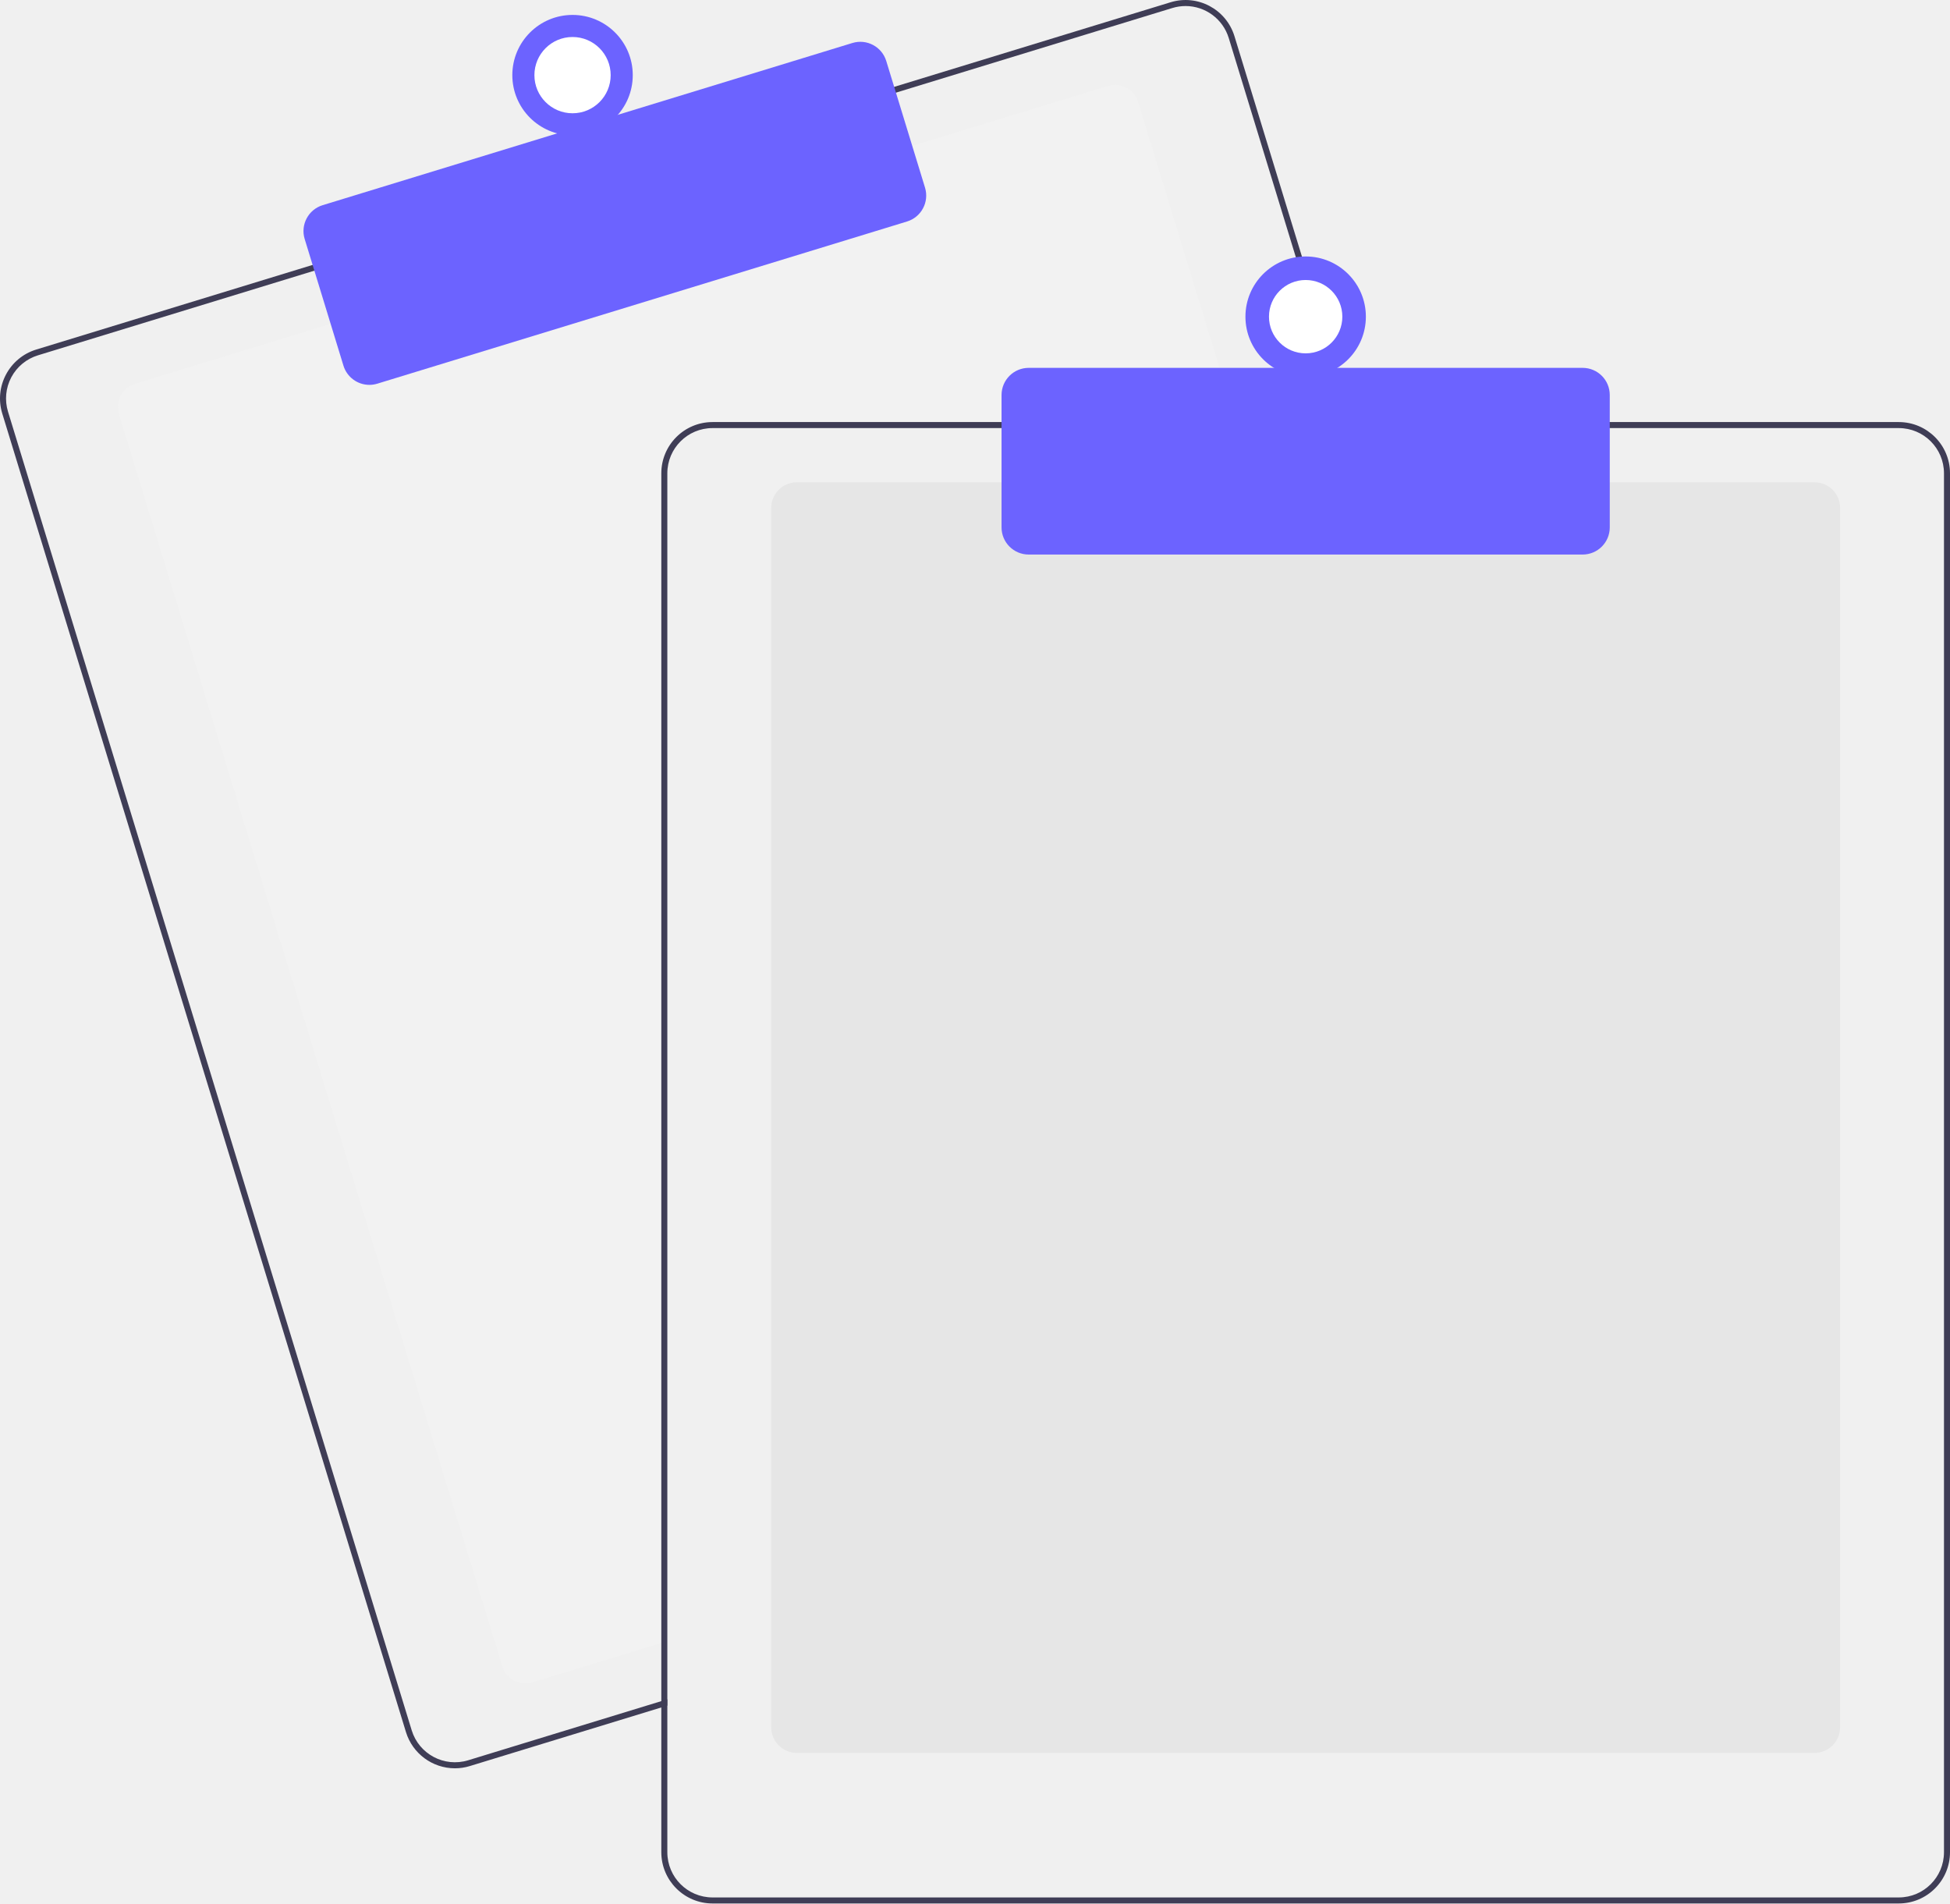
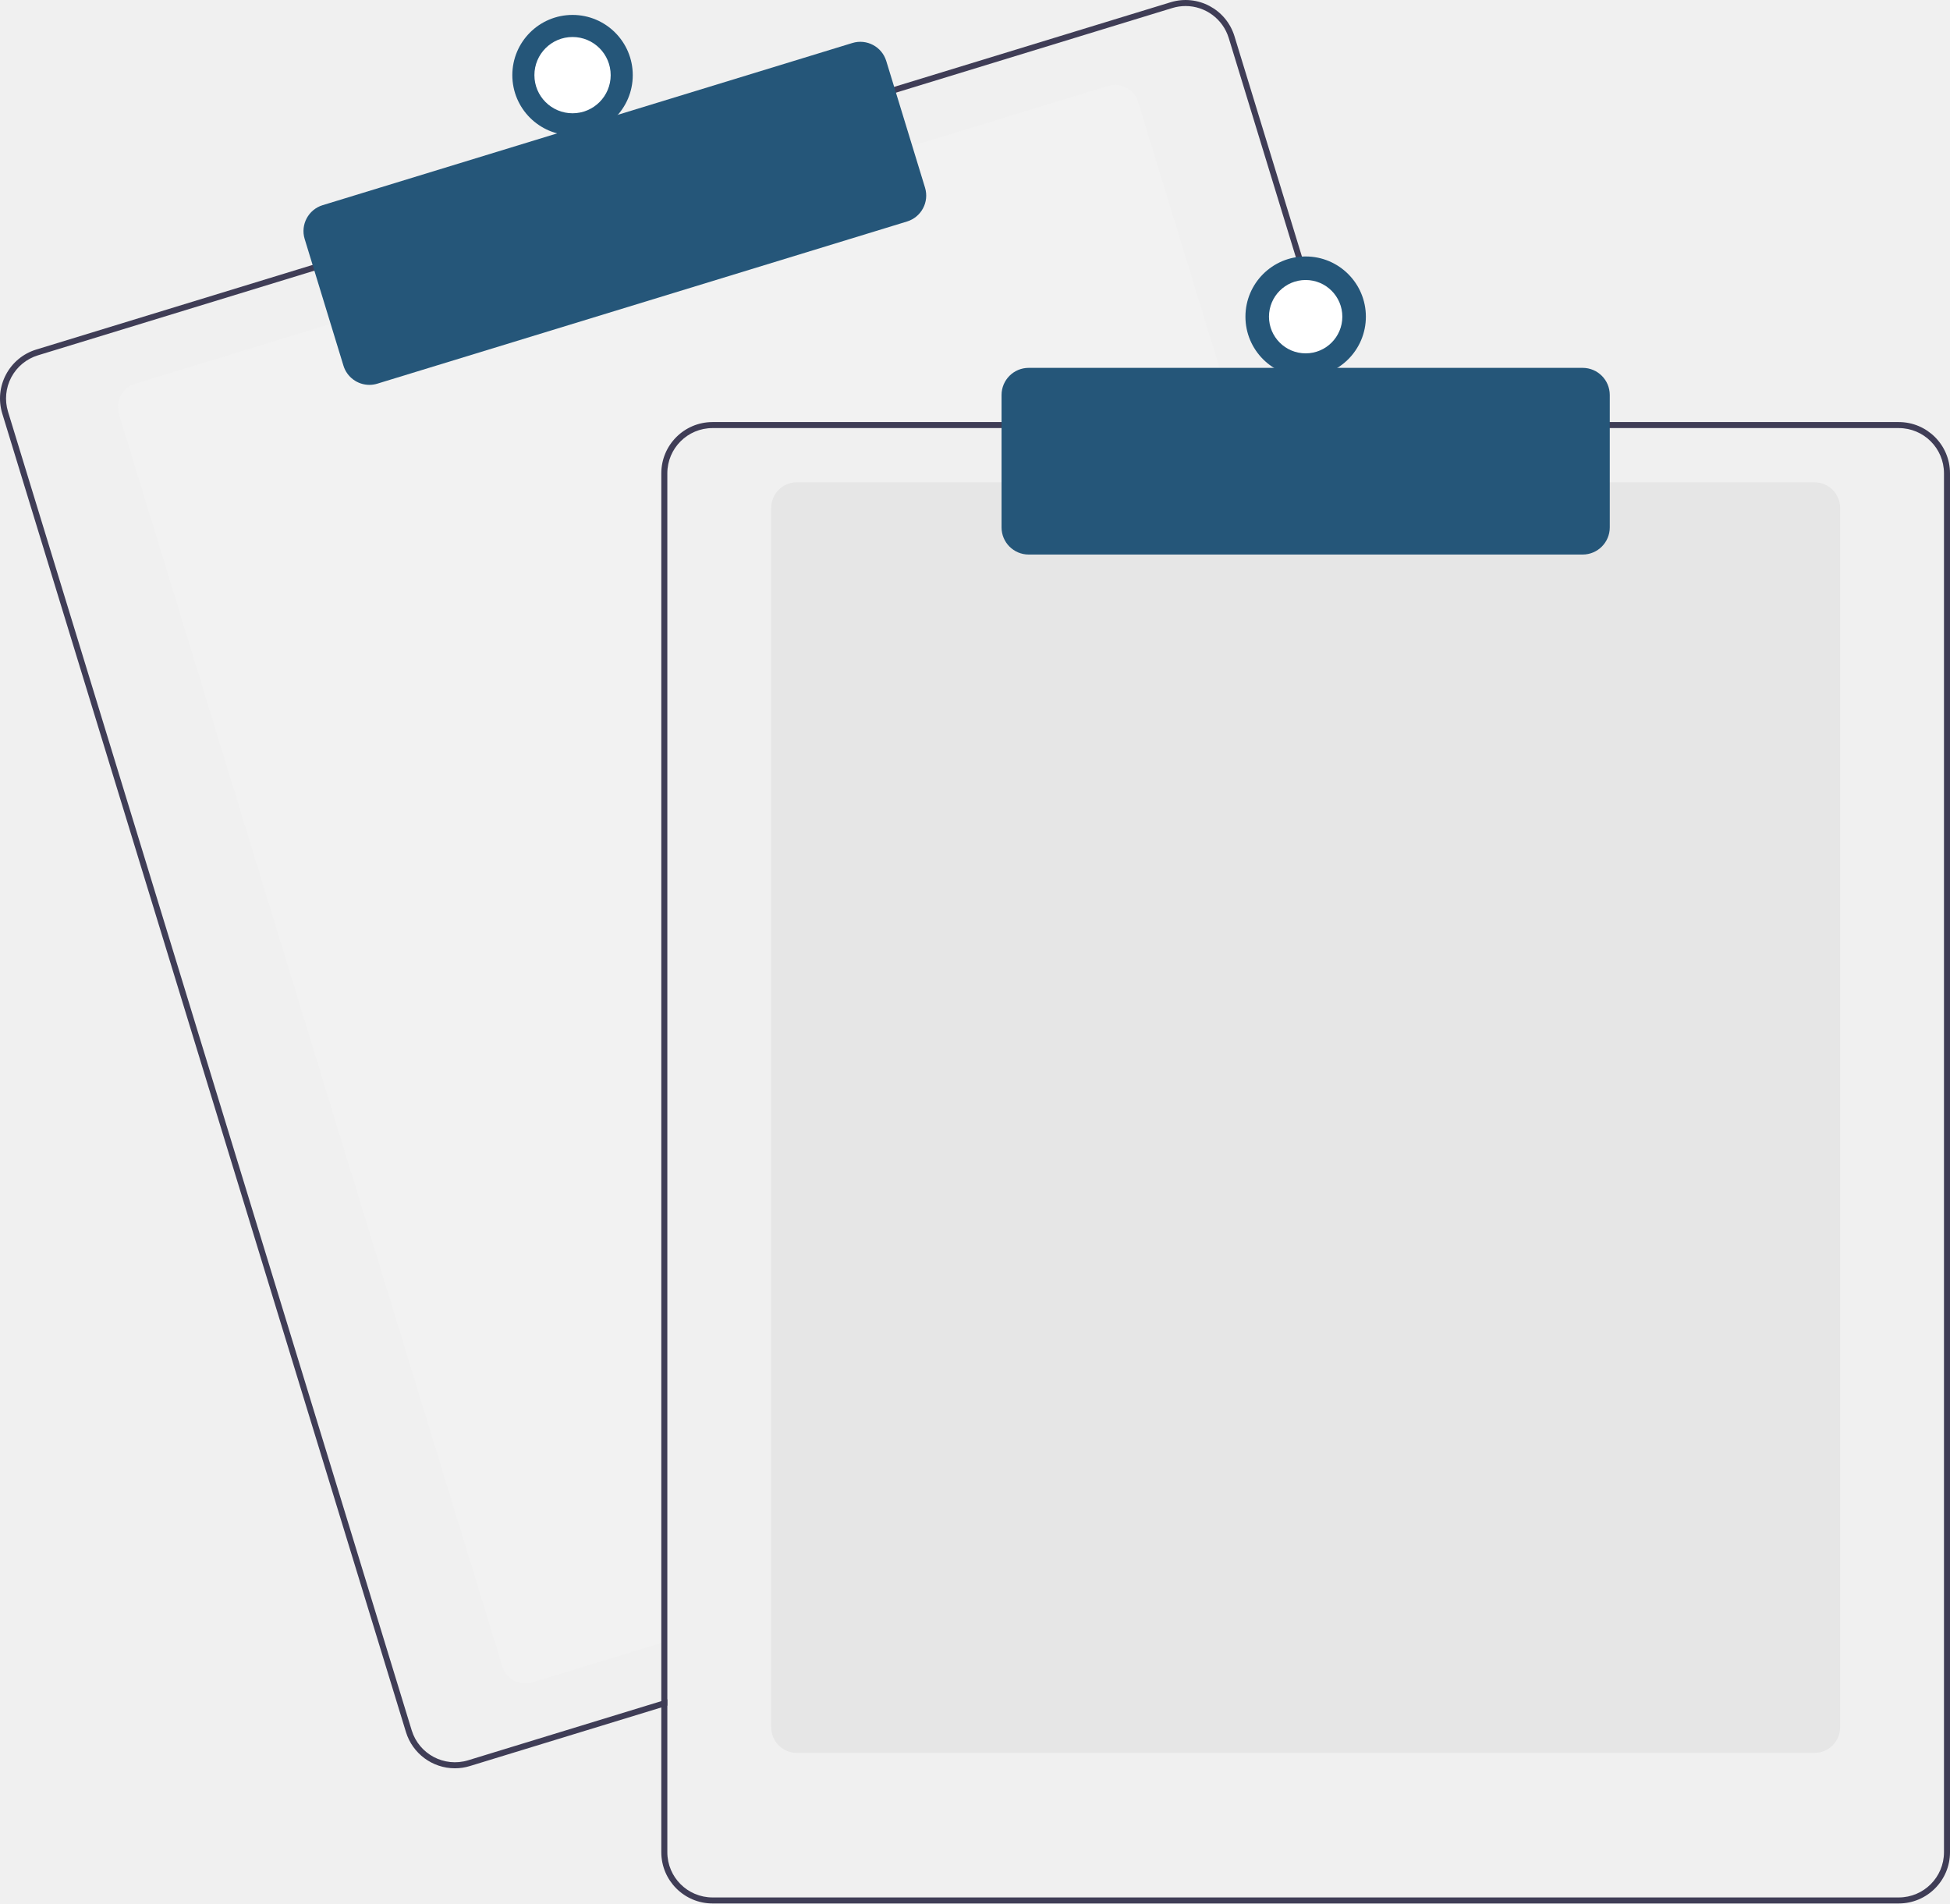
<svg xmlns="http://www.w3.org/2000/svg" data-name="Layer 1" width="647.636" height="632.174" viewBox="0 0 647.636 632.174">
  <path d="M687.328,276.087H512.818a15.018,15.018,0,0,0-15,15v387.85l-2,.61-42.81,13.11a8.007,8.007,0,0,1-9.99-5.31L315.678,271.397a8.003,8.003,0,0,1,5.31-9.99l65.97-20.2,191.25-58.54,65.97-20.2a7.989,7.989,0,0,1,9.99,5.3l32.55,106.32Z" transform="translate(-276.1819 -133.9131)" fill="#f2f2f2" />
  <path d="M725.408,274.087l-39.23-128.14a16.994,16.994,0,0,0-21.23-11.28l-92.75,28.39L380.958,221.607l-92.75,28.4a17.015,17.015,0,0,0-11.28,21.23l134.08,437.93a17.027,17.027,0,0,0,16.26,12.03,16.789,16.789,0,0,0,4.97-.75l63.58-19.46,2-.62v-2.09l-2,.61-64.17,19.65a15.015,15.015,0,0,1-18.73-9.95l-134.07-437.94a14.979,14.979,0,0,1,9.95-18.73l92.75-28.4,191.24-58.54,92.75-28.4a15.156,15.156,0,0,1,4.41-.66,15.015,15.015,0,0,1,14.32,10.61l39.05,127.56.62,2h2.08Z" transform="translate(-276.1819 -133.9131)" fill="#3f3d56" />
-   <path d="M398.863,261.734a9.016,9.016,0,0,1-8.611-6.367l-12.88-42.072a8.999,8.999,0,0,1,5.971-11.24l175.939-53.864a9.009,9.009,0,0,1,11.241,5.971l12.88,42.072a9.01,9.01,0,0,1-5.971,11.241L401.492,261.339A8.976,8.976,0,0,1,398.863,261.734Z" transform="translate(-276.1819 -133.9131)" fill="#6c63ff" />
-   <circle cx="190.154" cy="24.955" r="20" fill="#6c63ff" />
+   <path d="M398.863,261.734a9.016,9.016,0,0,1-8.611-6.367l-12.88-42.072a8.999,8.999,0,0,1,5.971-11.24l175.939-53.864a9.009,9.009,0,0,1,11.241,5.971l12.88,42.072a9.01,9.01,0,0,1-5.971,11.241L401.492,261.339A8.976,8.976,0,0,1,398.863,261.734Z" transform="translate(-276.1819 -133.9131)" fill="#255679" />
+   <circle cx="190.154" cy="24.955" r="20" fill="#255679" />
  <circle cx="190.154" cy="24.955" r="12.665" fill="#fff" />
  <path d="M878.818,716.087h-338a8.51,8.51,0,0,1-8.5-8.5v-405a8.51,8.51,0,0,1,8.5-8.5h338a8.51,8.51,0,0,1,8.5,8.5v405A8.51,8.51,0,0,1,878.818,716.087Z" transform="translate(-276.1819 -133.9131)" fill="#e6e6e6" />
  <path d="M723.318,274.087h-210.5a17.024,17.024,0,0,0-17,17v407.8l2-.61v-407.19a15.018,15.018,0,0,1,15-15H723.938Zm183.5,0h-394a17.024,17.024,0,0,0-17,17v458a17.024,17.024,0,0,0,17,17h394a17.024,17.024,0,0,0,17-17v-458A17.024,17.024,0,0,0,906.818,274.087Zm15,475a15.018,15.018,0,0,1-15,15h-394a15.018,15.018,0,0,1-15-15v-458a15.018,15.018,0,0,1,15-15h394a15.018,15.018,0,0,1,15,15Z" transform="translate(-276.1819 -133.9131)" fill="#3f3d56" />
-   <path d="M801.818,318.087h-184a9.01,9.01,0,0,1-9-9v-44a9.01,9.01,0,0,1,9-9h184a9.01,9.01,0,0,1,9,9v44A9.01,9.01,0,0,1,801.818,318.087Z" transform="translate(-276.1819 -133.9131)" fill="#6c63ff" />
-   <circle cx="433.636" cy="105.174" r="20" fill="#6c63ff" />
+   <path d="M801.818,318.087h-184a9.01,9.01,0,0,1-9-9v-44a9.01,9.01,0,0,1,9-9h184a9.01,9.01,0,0,1,9,9v44A9.01,9.01,0,0,1,801.818,318.087Z" transform="translate(-276.1819 -133.9131)" fill="#255679" />
+   <circle cx="433.636" cy="105.174" r="20" fill="#255679" />
  <circle cx="433.636" cy="105.174" r="12.182" fill="#fff" />
</svg>
